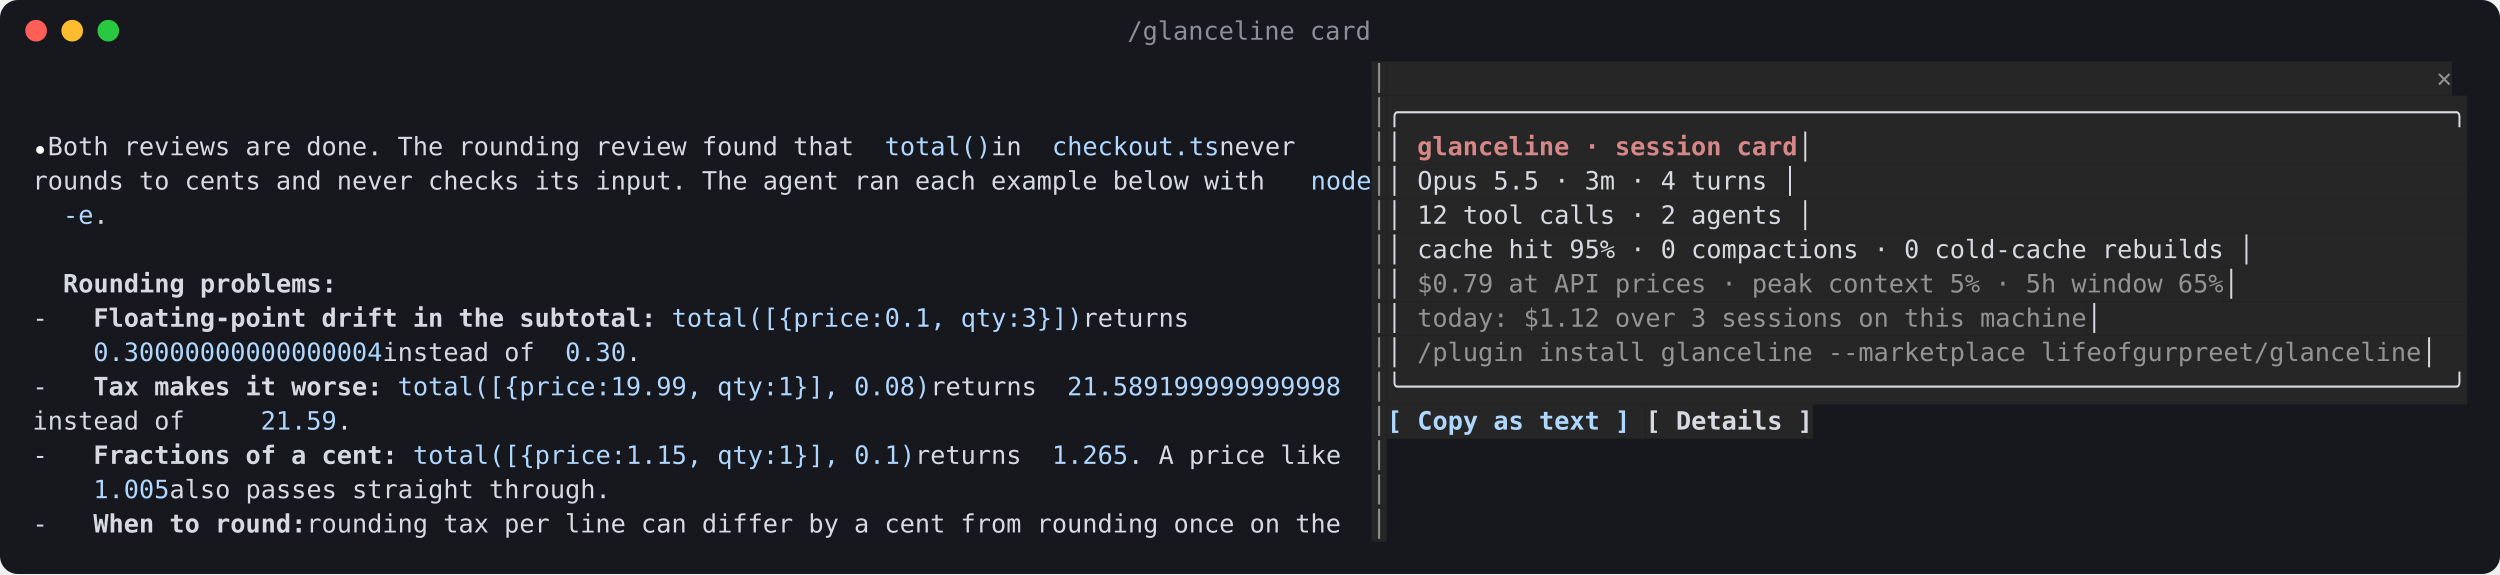
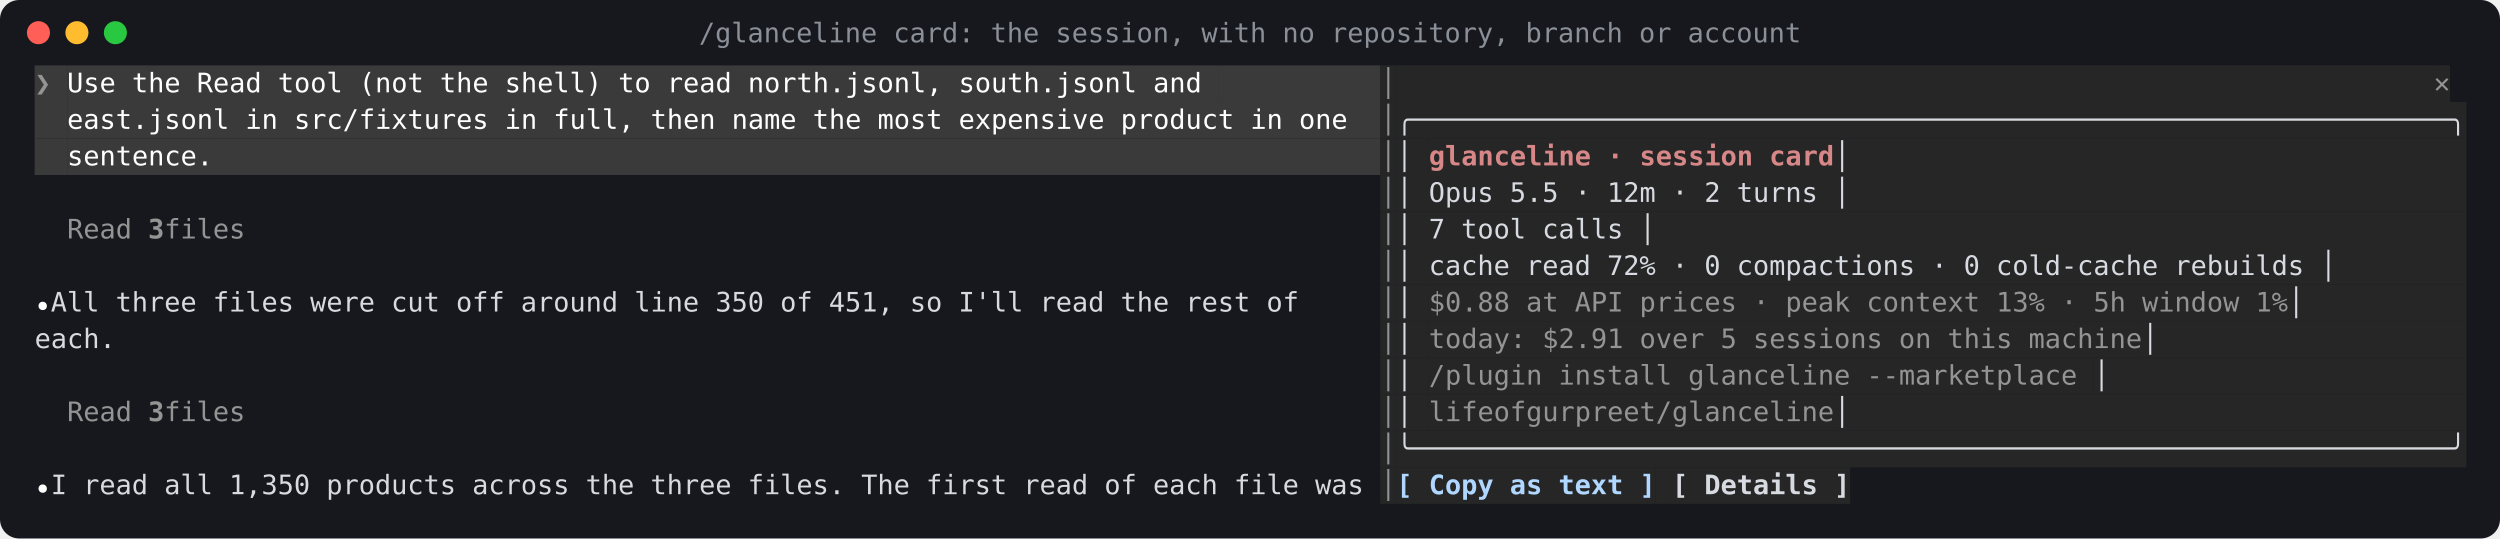
- <svg xmlns="http://www.w3.org/2000/svg" width="1385" height="318" viewBox="0 0 1385 318" role="img" aria-label="/glanceline card">
+ <svg xmlns="http://www.w3.org/2000/svg" width="1300" height="280" viewBox="0 0 1300 280" role="img" aria-label="/glanceline card: the session, with no repository, branch or account">
  <style>text{font-family:"JetBrains Mono","SF Mono",Menlo,Consolas,monospace;font-size:14px;white-space:pre}</style>
  <rect width="100%" height="100%" rx="10" fill="#16181d" />
  <circle cx="20" cy="17" r="6" fill="#ff5f57" />
  <circle cx="40" cy="17" r="6" fill="#febc2e" />
  <circle cx="60" cy="17" r="6" fill="#28c840" />
-   <text x="692" y="22" fill="#8a8f98" text-anchor="middle">/glanceline card</text>
-   <rect x="759.8" y="34.0" width="8.4" height="19" fill="#262626" />
-   <text x="759.8" y="48" fill="#d7dae0" opacity="0.6" textLength="8.4" lengthAdjust="spacingAndGlyphs">│</text>
-   <rect x="768.3" y="34.0" width="581.7" height="19" fill="#262626" />
-   <rect x="1349.9" y="34.0" width="8.4" height="19" fill="#262626" />
-   <text x="1349.9" y="48" fill="#949494" textLength="8.4" lengthAdjust="spacingAndGlyphs">✕</text>
-   <rect x="759.8" y="53.0" width="8.4" height="19" fill="#262626" />
-   <text x="759.8" y="67" fill="#d7dae0" opacity="0.6" textLength="8.4" lengthAdjust="spacingAndGlyphs">│</text>
-   <rect x="768.3" y="53.0" width="598.5" height="19" fill="#262626" />
-   <text x="768.3" y="67" fill="#d7dae0" textLength="598.5" lengthAdjust="spacingAndGlyphs">╭─────────────────────────────────────────────────────────────────────╮</text>
-   <text x="18.0" y="86" fill="#ffffff" textLength="8.4" lengthAdjust="spacingAndGlyphs">⏺</text>
-   <text x="26.4" y="86" fill="#d7dae0" textLength="463.6" lengthAdjust="spacingAndGlyphs"> Both reviews are done. The rounding review found that </text>
-   <text x="490.1" y="86" fill="#afd7ff" textLength="59.0" lengthAdjust="spacingAndGlyphs">total()</text>
-   <text x="549.1" y="86" fill="#d7dae0" textLength="33.7" lengthAdjust="spacingAndGlyphs"> in </text>
-   <text x="582.8" y="86" fill="#afd7ff" textLength="92.7" lengthAdjust="spacingAndGlyphs">checkout.ts</text>
-   <text x="675.5" y="86" fill="#d7dae0" textLength="84.3" lengthAdjust="spacingAndGlyphs"> never    </text>
-   <rect x="759.8" y="72.0" width="8.4" height="19" fill="#262626" />
-   <text x="759.8" y="86" fill="#d7dae0" opacity="0.6" textLength="8.4" lengthAdjust="spacingAndGlyphs">│</text>
-   <rect x="768.3" y="72.0" width="16.9" height="19" fill="#262626" />
-   <text x="768.3" y="86" fill="#d7dae0" textLength="16.9" lengthAdjust="spacingAndGlyphs">│ </text>
-   <rect x="785.1" y="72.0" width="210.8" height="19" fill="#262626" />
-   <text x="785.1" y="86" fill="#d78787" font-weight="700" textLength="210.8" lengthAdjust="spacingAndGlyphs">glanceline · session card</text>
-   <rect x="995.9" y="72.0" width="370.9" height="19" fill="#262626" />
-   <text x="995.9" y="86" fill="#d7dae0" textLength="370.9" lengthAdjust="spacingAndGlyphs">                                           │</text>
-   <text x="18.0" y="105" fill="#d7dae0" textLength="708.1" lengthAdjust="spacingAndGlyphs">  rounds to cents and never checks its input. The agent ran each example below with </text>
-   <text x="726.1" y="105" fill="#afd7ff" textLength="33.7" lengthAdjust="spacingAndGlyphs">node</text>
-   <rect x="759.8" y="91.0" width="8.4" height="19" fill="#262626" />
-   <text x="759.8" y="105" fill="#d7dae0" opacity="0.6" textLength="8.4" lengthAdjust="spacingAndGlyphs">│</text>
-   <rect x="768.3" y="91.0" width="598.5" height="19" fill="#262626" />
-   <text x="768.3" y="105" fill="#d7dae0" textLength="598.5" lengthAdjust="spacingAndGlyphs">│ Opus 5.5 · 3m · 4 turns                                             │</text>
-   <text x="34.9" y="124" fill="#afd7ff" textLength="16.9" lengthAdjust="spacingAndGlyphs">-e</text>
-   <text x="51.7" y="124" fill="#d7dae0" textLength="708.1" lengthAdjust="spacingAndGlyphs">.                                                                                   </text>
-   <rect x="759.8" y="110.0" width="8.4" height="19" fill="#262626" />
-   <text x="759.8" y="124" fill="#d7dae0" opacity="0.6" textLength="8.4" lengthAdjust="spacingAndGlyphs">│</text>
-   <rect x="768.3" y="110.0" width="598.5" height="19" fill="#262626" />
-   <text x="768.3" y="124" fill="#d7dae0" textLength="598.5" lengthAdjust="spacingAndGlyphs">│ 12 tool calls · 2 agents                                            │</text>
-   <rect x="759.8" y="129.0" width="8.4" height="19" fill="#262626" />
-   <text x="759.8" y="143" fill="#d7dae0" opacity="0.6" textLength="8.4" lengthAdjust="spacingAndGlyphs">│</text>
-   <rect x="768.3" y="129.0" width="598.5" height="19" fill="#262626" />
-   <text x="768.3" y="143" fill="#d7dae0" textLength="598.5" lengthAdjust="spacingAndGlyphs">│ cache hit 95% · 0 compactions · 0 cold-cache rebuilds               │</text>
-   <text x="34.9" y="162" fill="#d7dae0" font-weight="700" textLength="151.7" lengthAdjust="spacingAndGlyphs">Rounding problems:</text>
-   <rect x="759.8" y="148.0" width="8.4" height="19" fill="#262626" />
-   <text x="759.8" y="162" fill="#d7dae0" opacity="0.6" textLength="8.4" lengthAdjust="spacingAndGlyphs">│</text>
-   <rect x="768.3" y="148.0" width="16.9" height="19" fill="#262626" />
-   <text x="768.3" y="162" fill="#d7dae0" textLength="16.9" lengthAdjust="spacingAndGlyphs">│ </text>
-   <rect x="785.1" y="148.0" width="446.8" height="19" fill="#262626" />
-   <text x="785.1" y="162" fill="#949494" textLength="446.8" lengthAdjust="spacingAndGlyphs">$0.79 at API prices · peak context 5% · 5h window 65%</text>
-   <rect x="1231.9" y="148.0" width="134.9" height="19" fill="#262626" />
-   <text x="1231.9" y="162" fill="#d7dae0" textLength="134.9" lengthAdjust="spacingAndGlyphs">               │</text>
-   <text x="18.0" y="181" fill="#d7dae0" textLength="33.7" lengthAdjust="spacingAndGlyphs">  - </text>
-   <text x="51.7" y="181" fill="#d7dae0" font-weight="700" textLength="311.9" lengthAdjust="spacingAndGlyphs">Floating-point drift in the subtotal:</text>
-   <text x="372.1" y="181" fill="#afd7ff" textLength="227.6" lengthAdjust="spacingAndGlyphs">total([{price:0.1, qty:3}])</text>
-   <text x="599.7" y="181" fill="#d7dae0" textLength="160.2" lengthAdjust="spacingAndGlyphs"> returns           </text>
-   <rect x="759.8" y="167.0" width="8.4" height="19" fill="#262626" />
-   <text x="759.8" y="181" fill="#d7dae0" opacity="0.6" textLength="8.4" lengthAdjust="spacingAndGlyphs">│</text>
-   <rect x="768.3" y="167.0" width="16.9" height="19" fill="#262626" />
-   <text x="768.3" y="181" fill="#d7dae0" textLength="16.9" lengthAdjust="spacingAndGlyphs">│ </text>
-   <rect x="785.1" y="167.0" width="370.9" height="19" fill="#262626" />
-   <text x="785.1" y="181" fill="#949494" textLength="370.9" lengthAdjust="spacingAndGlyphs">today: $1.12 over 3 sessions on this machine</text>
-   <rect x="1156.0" y="167.0" width="210.8" height="19" fill="#262626" />
-   <text x="1156.0" y="181" fill="#d7dae0" textLength="210.8" lengthAdjust="spacingAndGlyphs">                        │</text>
-   <text x="51.7" y="200" fill="#afd7ff" textLength="160.2" lengthAdjust="spacingAndGlyphs">0.30000000000000004</text>
-   <text x="211.9" y="200" fill="#d7dae0" textLength="101.2" lengthAdjust="spacingAndGlyphs"> instead of </text>
-   <text x="313.1" y="200" fill="#afd7ff" textLength="33.7" lengthAdjust="spacingAndGlyphs">0.30</text>
-   <text x="346.8" y="200" fill="#d7dae0" textLength="413.1" lengthAdjust="spacingAndGlyphs">.                                                </text>
-   <rect x="759.8" y="186.0" width="8.4" height="19" fill="#262626" />
-   <text x="759.8" y="200" fill="#d7dae0" opacity="0.6" textLength="8.4" lengthAdjust="spacingAndGlyphs">│</text>
-   <rect x="768.3" y="186.0" width="16.9" height="19" fill="#262626" />
-   <text x="768.3" y="200" fill="#d7dae0" textLength="16.9" lengthAdjust="spacingAndGlyphs">│ </text>
-   <rect x="785.1" y="186.0" width="556.4" height="19" fill="#262626" />
-   <text x="785.1" y="200" fill="#949494" textLength="556.4" lengthAdjust="spacingAndGlyphs">/plugin install glanceline --marketplace lifeofgurpreet/glanceline</text>
-   <rect x="1341.5" y="186.0" width="25.3" height="19" fill="#262626" />
-   <text x="1341.5" y="200" fill="#d7dae0" textLength="25.3" lengthAdjust="spacingAndGlyphs">  │</text>
-   <text x="18.0" y="219" fill="#d7dae0" textLength="33.7" lengthAdjust="spacingAndGlyphs">  - </text>
-   <text x="51.7" y="219" fill="#d7dae0" font-weight="700" textLength="160.2" lengthAdjust="spacingAndGlyphs">Tax makes it worse:</text>
-   <text x="220.3" y="219" fill="#afd7ff" textLength="295.1" lengthAdjust="spacingAndGlyphs">total([{price:19.99, qty:1}], 0.08)</text>
-   <text x="515.4" y="219" fill="#d7dae0" textLength="75.9" lengthAdjust="spacingAndGlyphs"> returns </text>
-   <text x="591.2" y="219" fill="#afd7ff" textLength="151.7" lengthAdjust="spacingAndGlyphs">21.589199999999998</text>
-   <rect x="759.8" y="205.0" width="8.4" height="19" fill="#262626" />
-   <text x="759.8" y="219" fill="#d7dae0" opacity="0.6" textLength="8.4" lengthAdjust="spacingAndGlyphs">│</text>
-   <rect x="768.3" y="205.0" width="598.5" height="19" fill="#262626" />
-   <text x="768.3" y="219" fill="#d7dae0" textLength="598.5" lengthAdjust="spacingAndGlyphs">╰─────────────────────────────────────────────────────────────────────╯</text>
-   <text x="18.0" y="238" fill="#d7dae0" textLength="126.4" lengthAdjust="spacingAndGlyphs">    instead of </text>
-   <text x="144.4" y="238" fill="#afd7ff" textLength="42.1" lengthAdjust="spacingAndGlyphs">21.59</text>
-   <text x="186.6" y="238" fill="#d7dae0" textLength="573.2" lengthAdjust="spacingAndGlyphs">.                                                                   </text>
-   <rect x="759.8" y="224.0" width="8.4" height="19" fill="#262626" />
-   <text x="759.8" y="238" fill="#d7dae0" opacity="0.6" textLength="8.4" lengthAdjust="spacingAndGlyphs">│</text>
-   <rect x="768.3" y="224.0" width="134.9" height="19" fill="#262626" />
-   <text x="768.3" y="238" fill="#afd7ff" font-weight="700" textLength="134.9" lengthAdjust="spacingAndGlyphs">[ Copy as text ]</text>
-   <rect x="903.1" y="224.0" width="8.4" height="19" fill="#262626" />
-   <rect x="911.6" y="224.0" width="92.7" height="19" fill="#262626" />
-   <text x="911.6" y="238" fill="#d7dae0" font-weight="700" textLength="92.7" lengthAdjust="spacingAndGlyphs">[ Details ]</text>
-   <text x="18.0" y="257" fill="#d7dae0" textLength="33.7" lengthAdjust="spacingAndGlyphs">  - </text>
-   <text x="51.7" y="257" fill="#d7dae0" font-weight="700" textLength="168.6" lengthAdjust="spacingAndGlyphs">Fractions of a cent:</text>
-   <text x="228.8" y="257" fill="#afd7ff" textLength="278.2" lengthAdjust="spacingAndGlyphs">total([{price:1.15, qty:1}], 0.1)</text>
-   <text x="506.9" y="257" fill="#d7dae0" textLength="75.9" lengthAdjust="spacingAndGlyphs"> returns </text>
-   <text x="582.8" y="257" fill="#afd7ff" textLength="42.1" lengthAdjust="spacingAndGlyphs">1.265</text>
-   <text x="625.0" y="257" fill="#d7dae0" textLength="134.9" lengthAdjust="spacingAndGlyphs">. A price like  </text>
-   <rect x="759.8" y="243.0" width="8.4" height="19" fill="#262626" />
-   <text x="759.8" y="257" fill="#d7dae0" opacity="0.6" textLength="8.4" lengthAdjust="spacingAndGlyphs">│</text>
-   <text x="51.7" y="276" fill="#afd7ff" textLength="42.1" lengthAdjust="spacingAndGlyphs">1.005</text>
-   <text x="93.9" y="276" fill="#d7dae0" textLength="666.0" lengthAdjust="spacingAndGlyphs"> also passes straight through.                                                 </text>
-   <rect x="759.8" y="262.0" width="8.4" height="19" fill="#262626" />
-   <text x="759.8" y="276" fill="#d7dae0" opacity="0.6" textLength="8.4" lengthAdjust="spacingAndGlyphs">│</text>
-   <text x="18.0" y="295" fill="#d7dae0" textLength="33.7" lengthAdjust="spacingAndGlyphs">  - </text>
-   <text x="51.7" y="295" fill="#d7dae0" font-weight="700" textLength="118.0" lengthAdjust="spacingAndGlyphs">When to round:</text>
-   <text x="169.7" y="295" fill="#d7dae0" textLength="590.1" lengthAdjust="spacingAndGlyphs"> rounding tax per line can differ by a cent from rounding once on the </text>
-   <rect x="759.8" y="281.0" width="8.4" height="19" fill="#262626" />
-   <text x="759.8" y="295" fill="#d7dae0" opacity="0.6" textLength="8.4" lengthAdjust="spacingAndGlyphs">│</text>
+   <text x="650" y="22" fill="#8a8f98" text-anchor="middle">/glanceline card: the session, with no repository, branch or account</text>
+   <rect x="18.0" y="34.0" width="16.9" height="19" fill="#3a3a3a" />
+   <text x="18.0" y="48" fill="#949494" textLength="16.9" lengthAdjust="spacingAndGlyphs">❯ </text>
+   <rect x="34.9" y="34.0" width="598.5" height="19" fill="#3a3a3a" />
+   <text x="34.9" y="48" fill="#ffffff" textLength="598.5" lengthAdjust="spacingAndGlyphs">Use the Read tool (not the shell) to read north.jsonl, south.jsonl and </text>
+   <rect x="633.4" y="34.0" width="84.3" height="19" fill="#3a3a3a" />
+   <rect x="717.7" y="34.0" width="8.4" height="19" fill="#262626" />
+   <text x="717.7" y="48" fill="#d7dae0" opacity="0.6" textLength="8.4" lengthAdjust="spacingAndGlyphs">│</text>
+   <rect x="726.1" y="34.0" width="539.5" height="19" fill="#262626" />
+   <rect x="1265.6" y="34.0" width="8.4" height="19" fill="#262626" />
+   <text x="1265.6" y="48" fill="#949494" textLength="8.4" lengthAdjust="spacingAndGlyphs">✕</text>
+   <rect x="18.0" y="53.0" width="16.9" height="19" fill="#3a3a3a" />
+   <rect x="34.9" y="53.0" width="674.4" height="19" fill="#3a3a3a" />
+   <text x="34.9" y="67" fill="#ffffff" textLength="674.4" lengthAdjust="spacingAndGlyphs">east.jsonl in src/fixtures in full, then name the most expensive product in one </text>
+   <rect x="709.3" y="53.0" width="8.4" height="19" fill="#3a3a3a" />
+   <rect x="717.7" y="53.0" width="8.4" height="19" fill="#262626" />
+   <text x="717.7" y="67" fill="#d7dae0" opacity="0.6" textLength="8.4" lengthAdjust="spacingAndGlyphs">│</text>
+   <rect x="726.1" y="53.0" width="556.4" height="19" fill="#262626" />
+   <text x="726.1" y="67" fill="#d7dae0" textLength="556.4" lengthAdjust="spacingAndGlyphs">╭────────────────────────────────────────────────────────────────╮</text>
+   <rect x="18.0" y="72.0" width="16.9" height="19" fill="#3a3a3a" />
+   <rect x="34.9" y="72.0" width="75.9" height="19" fill="#3a3a3a" />
+   <text x="34.9" y="86" fill="#ffffff" textLength="75.9" lengthAdjust="spacingAndGlyphs">sentence.</text>
+   <rect x="110.7" y="72.0" width="607.0" height="19" fill="#3a3a3a" />
+   <rect x="717.7" y="72.0" width="8.4" height="19" fill="#262626" />
+   <text x="717.7" y="86" fill="#d7dae0" opacity="0.6" textLength="8.4" lengthAdjust="spacingAndGlyphs">│</text>
+   <rect x="726.1" y="72.0" width="16.9" height="19" fill="#262626" />
+   <text x="726.1" y="86" fill="#d7dae0" textLength="16.9" lengthAdjust="spacingAndGlyphs">│ </text>
+   <rect x="743.0" y="72.0" width="210.8" height="19" fill="#262626" />
+   <text x="743.0" y="86" fill="#d78787" font-weight="700" textLength="210.8" lengthAdjust="spacingAndGlyphs">glanceline · session card</text>
+   <rect x="953.7" y="72.0" width="328.8" height="19" fill="#262626" />
+   <text x="953.7" y="86" fill="#d7dae0" textLength="328.8" lengthAdjust="spacingAndGlyphs">                                      │</text>
+   <rect x="717.7" y="91.0" width="8.4" height="19" fill="#262626" />
+   <text x="717.7" y="105" fill="#d7dae0" opacity="0.6" textLength="8.4" lengthAdjust="spacingAndGlyphs">│</text>
+   <rect x="726.1" y="91.0" width="556.4" height="19" fill="#262626" />
+   <text x="726.1" y="105" fill="#d7dae0" textLength="556.4" lengthAdjust="spacingAndGlyphs">│ Opus 5.5 · 12m · 2 turns                                       │</text>
+   <text x="34.9" y="124" fill="#949494" textLength="42.1" lengthAdjust="spacingAndGlyphs">Read </text>
+   <text x="77.0" y="124" fill="#949494" font-weight="700" textLength="8.4" lengthAdjust="spacingAndGlyphs">3</text>
+   <text x="85.4" y="124" fill="#949494" textLength="59.0" lengthAdjust="spacingAndGlyphs"> files </text>
+   <rect x="717.7" y="110.0" width="8.4" height="19" fill="#262626" />
+   <text x="717.7" y="124" fill="#d7dae0" opacity="0.6" textLength="8.4" lengthAdjust="spacingAndGlyphs">│</text>
+   <rect x="726.1" y="110.0" width="556.4" height="19" fill="#262626" />
+   <text x="726.1" y="124" fill="#d7dae0" textLength="556.4" lengthAdjust="spacingAndGlyphs">│ 7 tool calls                                                   │</text>
+   <rect x="717.7" y="129.0" width="8.4" height="19" fill="#262626" />
+   <text x="717.7" y="143" fill="#d7dae0" opacity="0.6" textLength="8.4" lengthAdjust="spacingAndGlyphs">│</text>
+   <rect x="726.1" y="129.0" width="556.4" height="19" fill="#262626" />
+   <text x="726.1" y="143" fill="#d7dae0" textLength="556.4" lengthAdjust="spacingAndGlyphs">│ cache read 72% · 0 compactions · 0 cold-cache rebuilds         │</text>
+   <text x="18.0" y="162" fill="#ffffff" textLength="8.4" lengthAdjust="spacingAndGlyphs">⏺</text>
+   <text x="26.4" y="162" fill="#d7dae0" textLength="691.3" lengthAdjust="spacingAndGlyphs"> All three files were cut off around line 350 of 451, so I'll read the rest of    </text>
+   <rect x="717.7" y="148.0" width="8.4" height="19" fill="#262626" />
+   <text x="717.7" y="162" fill="#d7dae0" opacity="0.6" textLength="8.4" lengthAdjust="spacingAndGlyphs">│</text>
+   <rect x="726.1" y="148.0" width="16.9" height="19" fill="#262626" />
+   <text x="726.1" y="162" fill="#d7dae0" textLength="16.9" lengthAdjust="spacingAndGlyphs">│ </text>
+   <rect x="743.0" y="148.0" width="446.8" height="19" fill="#262626" />
+   <text x="743.0" y="162" fill="#949494" textLength="446.8" lengthAdjust="spacingAndGlyphs">$0.88 at API prices · peak context 13% · 5h window 1%</text>
+   <rect x="1189.8" y="148.0" width="92.7" height="19" fill="#262626" />
+   <text x="1189.8" y="162" fill="#d7dae0" textLength="92.7" lengthAdjust="spacingAndGlyphs">          │</text>
+   <text x="18.0" y="181" fill="#d7dae0" textLength="699.7" lengthAdjust="spacingAndGlyphs">  each.                                                                            </text>
+   <rect x="717.7" y="167.0" width="8.4" height="19" fill="#262626" />
+   <text x="717.7" y="181" fill="#d7dae0" opacity="0.6" textLength="8.4" lengthAdjust="spacingAndGlyphs">│</text>
+   <rect x="726.1" y="167.0" width="16.9" height="19" fill="#262626" />
+   <text x="726.1" y="181" fill="#d7dae0" textLength="16.9" lengthAdjust="spacingAndGlyphs">│ </text>
+   <rect x="743.0" y="167.0" width="370.9" height="19" fill="#262626" />
+   <text x="743.0" y="181" fill="#949494" textLength="370.9" lengthAdjust="spacingAndGlyphs">today: $2.91 over 5 sessions on this machine</text>
+   <rect x="1113.9" y="167.0" width="168.6" height="19" fill="#262626" />
+   <text x="1113.9" y="181" fill="#d7dae0" textLength="168.6" lengthAdjust="spacingAndGlyphs">                   │</text>
+   <rect x="717.7" y="186.0" width="8.4" height="19" fill="#262626" />
+   <text x="717.7" y="200" fill="#d7dae0" opacity="0.6" textLength="8.4" lengthAdjust="spacingAndGlyphs">│</text>
+   <rect x="726.1" y="186.0" width="16.9" height="19" fill="#262626" />
+   <text x="726.1" y="200" fill="#d7dae0" textLength="16.9" lengthAdjust="spacingAndGlyphs">│ </text>
+   <rect x="743.0" y="186.0" width="345.6" height="19" fill="#262626" />
+   <text x="743.0" y="200" fill="#949494" textLength="345.6" lengthAdjust="spacingAndGlyphs">/plugin install glanceline --marketplace </text>
+   <rect x="1088.6" y="186.0" width="193.9" height="19" fill="#262626" />
+   <text x="1088.6" y="200" fill="#d7dae0" textLength="193.9" lengthAdjust="spacingAndGlyphs">                      │</text>
+   <text x="34.9" y="219" fill="#949494" textLength="42.1" lengthAdjust="spacingAndGlyphs">Read </text>
+   <text x="77.0" y="219" fill="#949494" font-weight="700" textLength="8.4" lengthAdjust="spacingAndGlyphs">3</text>
+   <text x="85.4" y="219" fill="#949494" textLength="59.0" lengthAdjust="spacingAndGlyphs"> files </text>
+   <rect x="717.7" y="205.0" width="8.4" height="19" fill="#262626" />
+   <text x="717.7" y="219" fill="#d7dae0" opacity="0.6" textLength="8.4" lengthAdjust="spacingAndGlyphs">│</text>
+   <rect x="726.1" y="205.0" width="16.9" height="19" fill="#262626" />
+   <text x="726.1" y="219" fill="#d7dae0" textLength="16.9" lengthAdjust="spacingAndGlyphs">│ </text>
+   <rect x="743.0" y="205.0" width="210.8" height="19" fill="#262626" />
+   <text x="743.0" y="219" fill="#949494" textLength="210.8" lengthAdjust="spacingAndGlyphs">lifeofgurpreet/glanceline</text>
+   <rect x="953.7" y="205.0" width="328.8" height="19" fill="#262626" />
+   <text x="953.7" y="219" fill="#d7dae0" textLength="328.8" lengthAdjust="spacingAndGlyphs">                                      │</text>
+   <rect x="717.7" y="224.0" width="8.4" height="19" fill="#262626" />
+   <text x="717.7" y="238" fill="#d7dae0" opacity="0.6" textLength="8.4" lengthAdjust="spacingAndGlyphs">│</text>
+   <rect x="726.1" y="224.0" width="556.4" height="19" fill="#262626" />
+   <text x="726.1" y="238" fill="#d7dae0" textLength="556.4" lengthAdjust="spacingAndGlyphs">╰────────────────────────────────────────────────────────────────╯</text>
+   <text x="18.0" y="257" fill="#ffffff" textLength="8.4" lengthAdjust="spacingAndGlyphs">⏺</text>
+   <text x="26.4" y="257" fill="#d7dae0" textLength="691.3" lengthAdjust="spacingAndGlyphs"> I read all 1,350 products across the three files. The first read of each file was</text>
+   <rect x="717.7" y="243.0" width="8.4" height="19" fill="#262626" />
+   <text x="717.7" y="257" fill="#d7dae0" opacity="0.6" textLength="8.4" lengthAdjust="spacingAndGlyphs">│</text>
+   <rect x="726.1" y="243.0" width="134.9" height="19" fill="#262626" />
+   <text x="726.1" y="257" fill="#afd7ff" font-weight="700" textLength="134.9" lengthAdjust="spacingAndGlyphs">[ Copy as text ]</text>
+   <rect x="861.0" y="243.0" width="8.4" height="19" fill="#262626" />
+   <rect x="869.4" y="243.0" width="92.7" height="19" fill="#262626" />
+   <text x="869.4" y="257" fill="#d7dae0" font-weight="700" textLength="92.7" lengthAdjust="spacingAndGlyphs">[ Details ]</text>
</svg>
